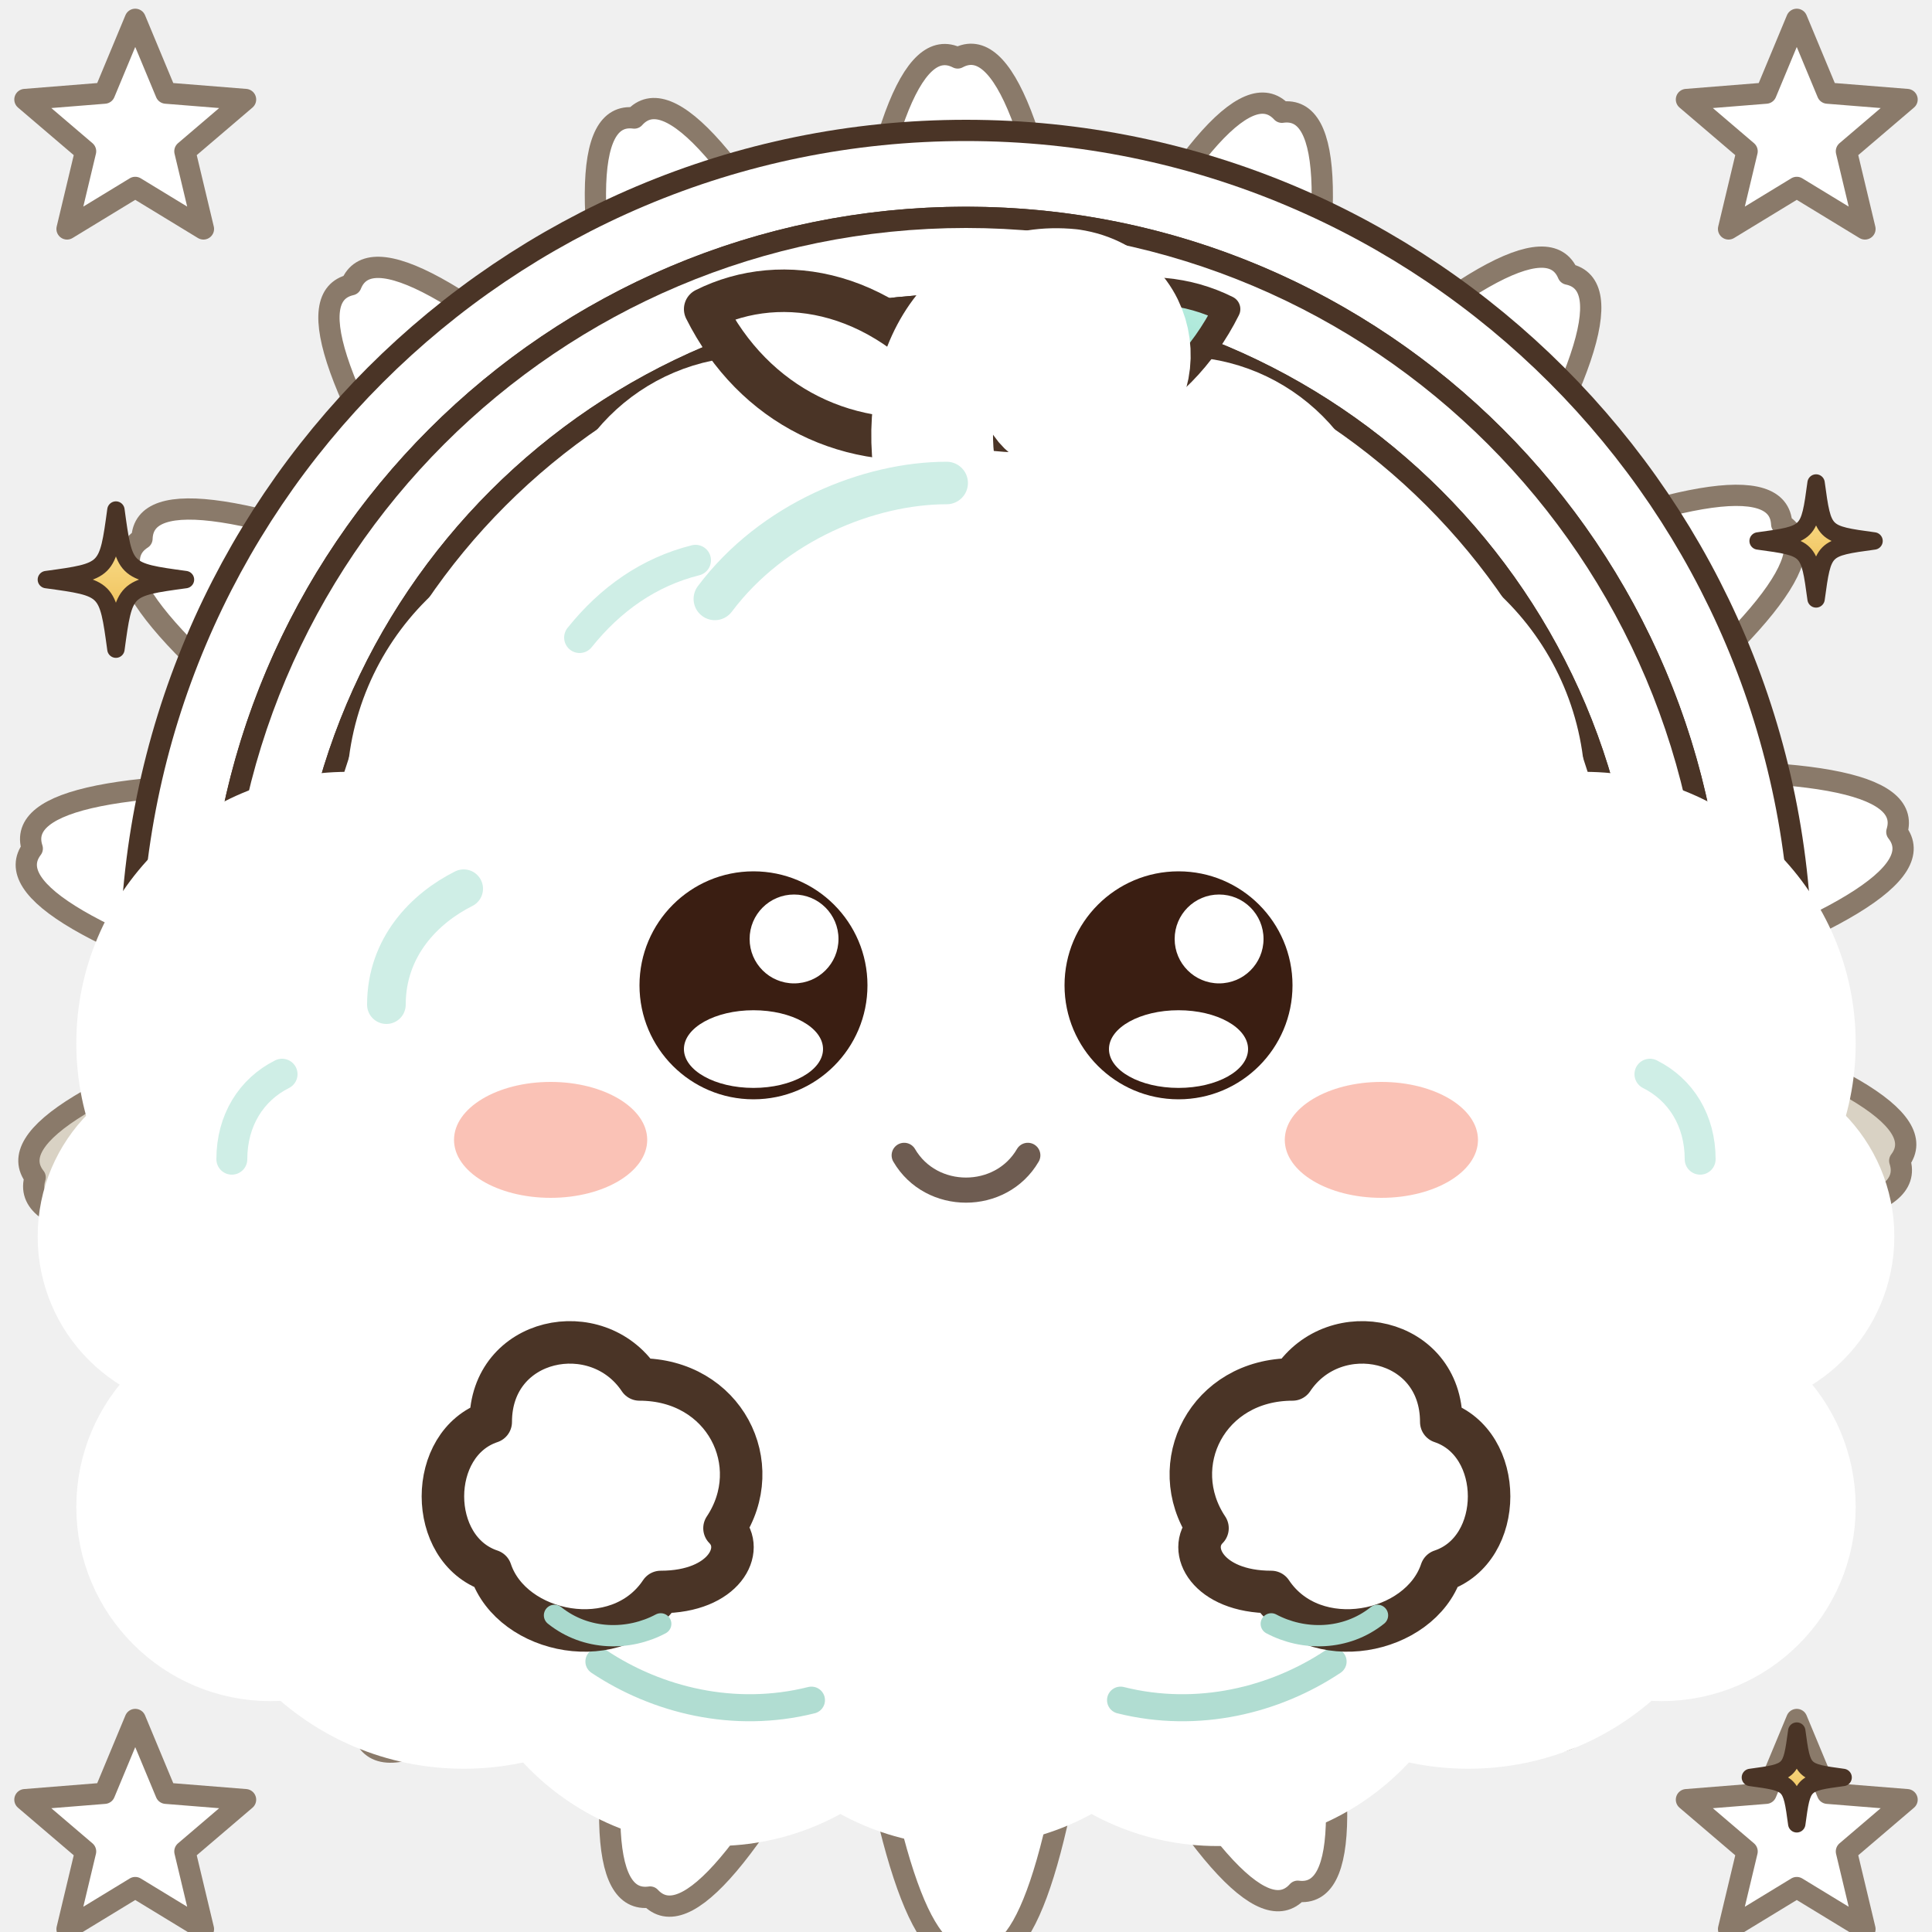
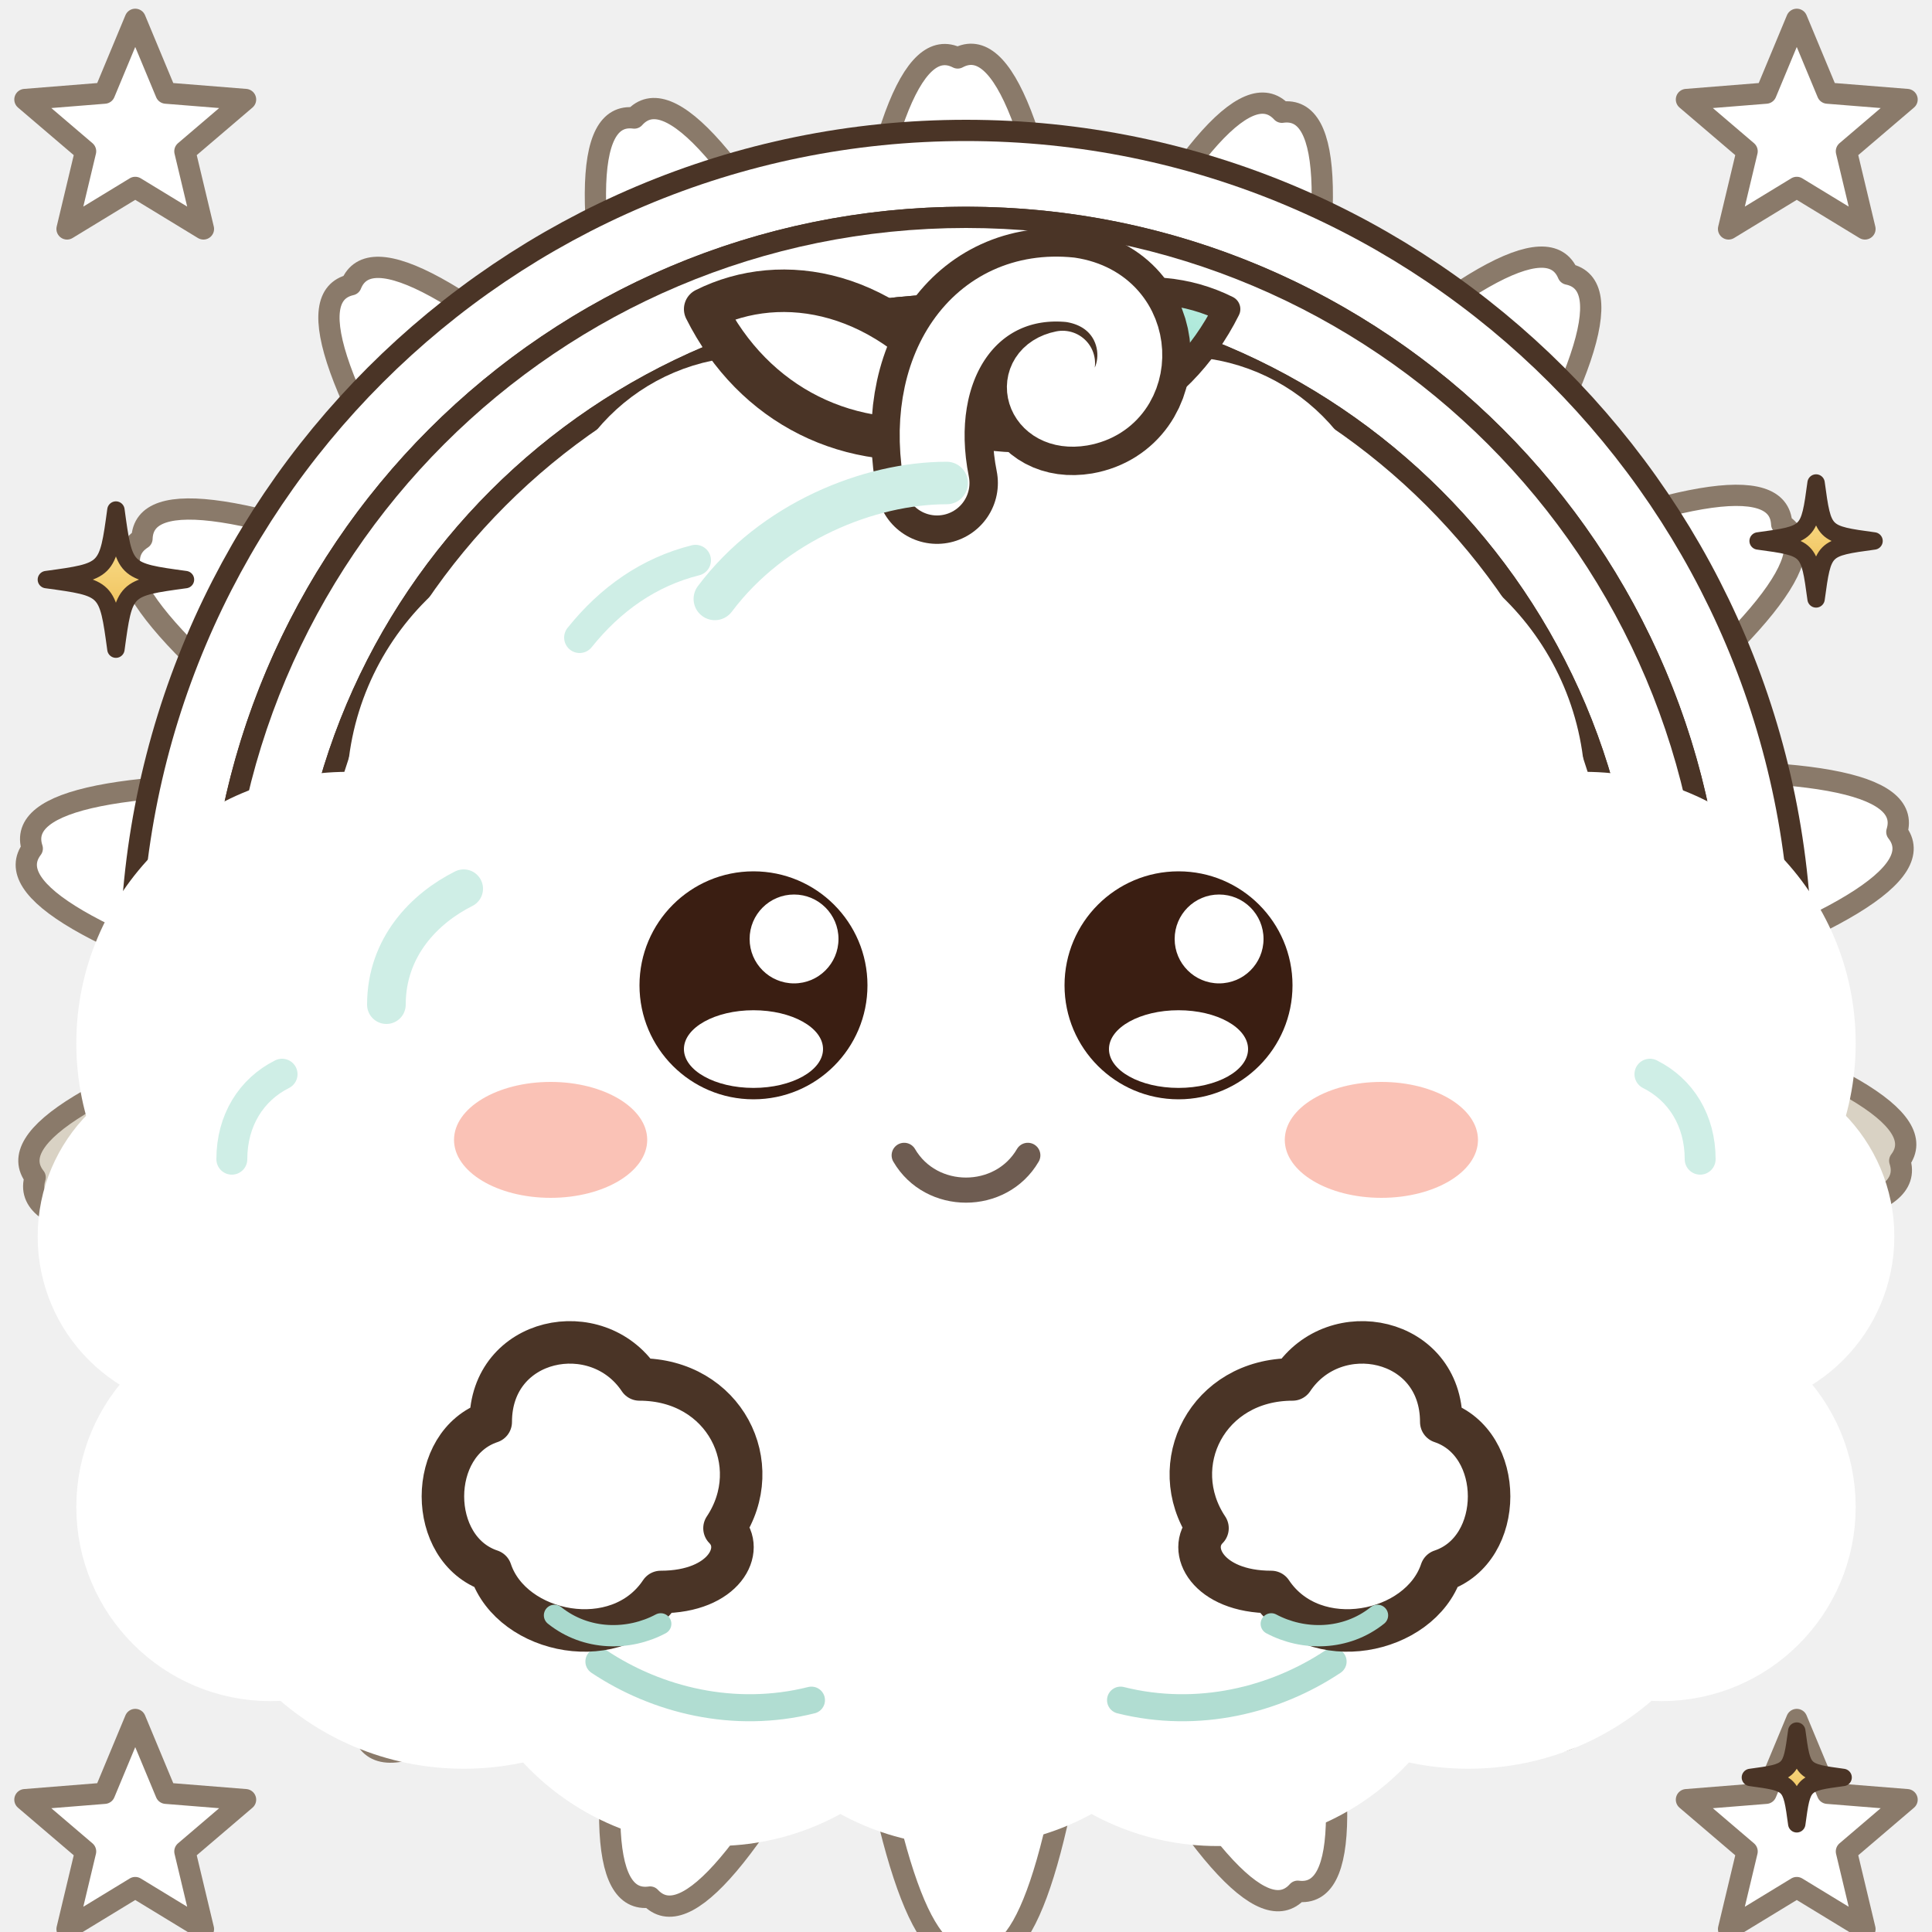
<svg xmlns="http://www.w3.org/2000/svg" viewBox="0 0 100 100" class="drawing" data-page="big-puff">
  <g class="backdrop" stroke="#8a7a6a" stroke-width="1.1" stroke-linejoin="round">
    <path d="M44.39 85.53Q36.38 101.15 33.65 98.19Q29.67 98.77 33.26 81.59Z" fill="#ffffff" data-kind="fill" data-r="0" />
    <path d="M44.39 85.53A34 34 0 0 1 33.26 81.59L36.22 76.37A28 28 0 0 0 45.38 79.62Z" fill="#d9d2c4" />
    <path d="M33.26 81.59Q20.39 93.52 18.84 89.81Q14.90 89.00 24.15 74.08Z" fill="#d9d2c4" />
    <path d="M33.26 81.59A34 34 0 0 1 24.15 74.08L28.71 70.19A28 28 0 0 0 36.22 76.37Z" fill="#d9d2c4" />
    <path d="M24.15 74.08Q7.97 80.89 7.78 76.87Q4.36 74.76 18.15 63.91Z" fill="#d9d2c4" />
    <path d="M24.15 74.08A34 34 0 0 1 18.15 63.91L23.77 61.81A28 28 0 0 0 28.71 70.19Z" fill="#d9d2c4" />
    <path d="M18.15 63.91Q0.63 64.78 1.82 60.94Q-0.67 57.78 16.00 52.30Z" fill="#d9d2c4" />
    <path d="M18.15 63.91A34 34 0 0 1 16.00 52.30L22.00 52.25A28 28 0 0 0 23.77 61.81Z" fill="#d9d2c4" />
    <path d="M16.00 52.30Q-0.77 47.12 1.67 43.92Q0.41 40.10 17.95 40.65Z" fill="#ffffff" data-kind="fill" data-r="1" />
    <path d="M16.00 52.30A34 34 0 0 1 17.95 40.65L23.60 42.66A28 28 0 0 0 22.00 52.25Z" fill="#d9d2c4" />
    <path d="M17.95 40.65Q3.97 30.05 7.35 27.88Q7.47 23.86 23.76 30.38Z" fill="#ffffff" data-kind="fill" data-r="2" />
    <path d="M17.95 40.65A34 34 0 0 1 23.76 30.38L28.39 34.19A28 28 0 0 0 23.60 42.66Z" fill="#d9d2c4" />
    <path d="M23.76 30.38Q14.25 15.63 18.17 14.74Q19.66 11.01 32.74 22.71Z" fill="#ffffff" data-kind="fill" data-r="3" />
    <path d="M23.76 30.38A34 34 0 0 1 32.74 22.71L35.79 27.88A28 28 0 0 0 28.39 34.19Z" fill="#d9d2c4" />
    <path d="M32.74 22.71Q28.85 5.59 32.83 6.11Q35.51 3.10 43.80 18.57Z" fill="#ffffff" data-kind="fill" data-r="4" />
    <path d="M32.74 22.71A34 34 0 0 1 43.80 18.57L44.89 24.47A28 28 0 0 0 35.79 27.88Z" fill="#d9d2c4" />
    <path d="M43.80 18.57Q45.99 1.16 49.57 3.00Q53.11 1.09 55.61 18.47Z" fill="#ffffff" data-kind="fill" data-r="5" />
    <path d="M43.80 18.57A34 34 0 0 1 55.61 18.47L54.62 24.38A28 28 0 0 0 44.89 24.47Z" fill="#d9d2c4" />
    <path d="M55.61 18.47Q63.62 2.85 66.35 5.81Q70.33 5.23 66.74 22.41Z" fill="#ffffff" data-kind="fill" data-r="6" />
    <path d="M55.61 18.47A34 34 0 0 1 66.74 22.41L63.78 27.63A28 28 0 0 0 54.62 24.38Z" fill="#d9d2c4" />
    <path d="M66.74 22.41Q79.61 10.48 81.16 14.19Q85.10 15.00 75.85 29.92Z" fill="#ffffff" data-kind="fill" data-r="7" />
    <path d="M66.74 22.41A34 34 0 0 1 75.85 29.92L71.29 33.81A28 28 0 0 0 63.78 27.63Z" fill="#d9d2c4" />
    <path d="M75.85 29.92Q92.03 23.11 92.22 27.13Q95.64 29.24 81.85 40.09Z" fill="#ffffff" data-kind="fill" data-r="8" />
    <path d="M75.85 29.92A34 34 0 0 1 81.85 40.09L76.23 42.19A28 28 0 0 0 71.29 33.81Z" fill="#d9d2c4" />
    <path d="M81.85 40.09Q99.37 39.22 98.18 43.06Q100.67 46.22 84.00 51.70Z" fill="#ffffff" data-kind="fill" data-r="9" />
    <path d="M81.85 40.09A34 34 0 0 1 84.00 51.70L78.00 51.75A28 28 0 0 0 76.23 42.19Z" fill="#d9d2c4" />
    <path d="M84.00 51.70Q100.77 56.88 98.33 60.08Q99.59 63.90 82.05 63.35Z" fill="#d9d2c4" />
    <path d="M84.00 51.70A34 34 0 0 1 82.05 63.35L76.40 61.34A28 28 0 0 0 78.00 51.75Z" fill="#d9d2c4" />
    <path d="M82.05 63.35Q96.03 73.95 92.65 76.12Q92.53 80.14 76.24 73.62Z" fill="#d9d2c4" />
    <path d="M82.05 63.35A34 34 0 0 1 76.24 73.62L71.61 69.81A28 28 0 0 0 76.40 61.34Z" fill="#d9d2c4" />
    <path d="M76.24 73.62Q85.75 88.37 81.83 89.26Q80.34 92.99 67.26 81.29Z" fill="#d9d2c4" />
    <path d="M76.24 73.62A34 34 0 0 1 67.26 81.29L64.21 76.12A28 28 0 0 0 71.61 69.81Z" fill="#d9d2c4" />
    <path d="M67.26 81.29Q71.15 98.41 67.17 97.89Q64.49 100.90 56.20 85.43Z" fill="#ffffff" data-kind="fill" data-r="10" />
    <path d="M67.26 81.29A34 34 0 0 1 56.20 85.43L55.11 79.53A28 28 0 0 0 64.21 76.12Z" fill="#d9d2c4" />
    <path d="M56.20 85.43Q54.01 102.84 50.43 101.00Q46.89 102.91 44.39 85.53Z" fill="#ffffff" data-kind="fill" data-r="11" />
    <path d="M56.20 85.43A34 34 0 0 1 44.39 85.53L45.38 79.62A28 28 0 0 0 55.11 79.53Z" fill="#d9d2c4" />
    <path d="M7.00 1.00L8.59 4.82L12.71 5.15L9.57 7.83L10.53 11.85L7.00 9.70L3.47 11.85L4.43 7.83L1.29 5.15L5.41 4.82Z" fill="#ffffff" data-kind="fill" data-r="12" />
    <path d="M93.00 1.00L94.59 4.82L98.71 5.15L95.57 7.83L96.53 11.85L93.00 9.70L89.47 11.85L90.43 7.83L87.29 5.15L91.41 4.82Z" fill="#ffffff" data-kind="fill" data-r="13" />
    <path d="M7.00 89.00L8.59 92.82L12.71 93.15L9.57 95.83L10.53 99.85L7.00 97.70L3.47 99.85L4.43 95.83L1.29 93.15L5.41 92.82Z" fill="#ffffff" data-kind="fill" data-r="14" />
    <path d="M93.00 89.00L94.59 92.82L98.71 93.15L95.57 95.83L96.53 99.85L93.00 97.70L89.47 99.85L90.43 95.83L87.29 93.15L91.41 92.82Z" fill="#ffffff" data-kind="fill" data-r="15" />
  </g>
  <defs>
    <linearGradient id="puff-f5-m" x1="0" y1="0" x2="1" y2="1">
      <stop offset="0" stop-color="#bff0e3" />
      <stop offset="1" stop-color="#6fcdb9" />
    </linearGradient>
    <linearGradient id="puff-f5-gold" x1="0" y1="0" x2="0" y2="1">
      <stop offset="0" stop-color="#ffe9a0" />
      <stop offset="1" stop-color="#e9b443" />
    </linearGradient>
  </defs>
  <g stroke-linejoin="round" stroke-linecap="round">
    <path d="M9 50A41 41 0 0 1 91 50" fill="none" stroke="#4a3426" stroke-width="5.6" />
    <path d="M9 50A41 41 0 0 1 91 50" fill="none" stroke="#ffffff" stroke-width="3.4" data-kind="stroke" data-r="16" />
    <path d="M13.5 50A36.5 36.5 0 0 1 86.5 50" fill="none" stroke="#4a3426" stroke-width="5.6" />
    <path d="M13.5 50A36.5 36.5 0 0 1 86.5 50" fill="none" stroke="#ffffff" stroke-width="3.4" data-kind="stroke" data-r="17" />
    <path d="M18 50A32 32 0 0 1 82 50" fill="none" stroke="#4a3426" stroke-width="5.6" />
    <path d="M18 50A32 32 0 0 1 82 50" fill="none" stroke="#ffffff" stroke-width="3.4" data-kind="stroke" data-r="18" />
    <circle cx="50" cy="37" r="15.5" fill="none" stroke="#ffffff" stroke-width="3.1" data-kind="stroke" data-r="19" />
    <circle cx="39" cy="29" r="9" fill="none" stroke="#ffffff" stroke-width="3.1" data-kind="stroke" data-r="19" />
    <circle cx="61" cy="29" r="9" fill="none" stroke="#ffffff" stroke-width="3.1" data-kind="stroke" data-r="19" />
    <circle cx="32" cy="41" r="12.5" fill="none" stroke="#ffffff" stroke-width="3.1" data-kind="stroke" data-r="19" />
    <circle cx="68" cy="41" r="12.5" fill="none" stroke="#ffffff" stroke-width="3.1" data-kind="stroke" data-r="19" />
    <circle cx="18" cy="54" r="12.5" fill="none" stroke="#ffffff" stroke-width="3.1" data-kind="stroke" data-r="19" />
    <circle cx="82" cy="54" r="12.5" fill="none" stroke="#ffffff" stroke-width="3.1" data-kind="stroke" data-r="19" />
    <circle cx="11" cy="64" r="7.5" fill="none" stroke="#ffffff" stroke-width="3.1" data-kind="stroke" data-r="19" />
    <circle cx="89" cy="64" r="7.5" fill="none" stroke="#ffffff" stroke-width="3.1" data-kind="stroke" data-r="19" />
    <circle cx="14" cy="78" r="8.5" fill="none" stroke="#ffffff" stroke-width="3.1" data-kind="stroke" data-r="19" />
    <circle cx="86" cy="78" r="8.5" fill="none" stroke="#ffffff" stroke-width="3.1" data-kind="stroke" data-r="19" />
    <circle cx="24" cy="77" r="13" fill="none" stroke="#ffffff" stroke-width="3.1" data-kind="stroke" data-r="19" />
    <circle cx="76" cy="77" r="13" fill="none" stroke="#ffffff" stroke-width="3.1" data-kind="stroke" data-r="19" />
    <circle cx="37" cy="82" r="12" fill="none" stroke="#ffffff" stroke-width="3.1" data-kind="stroke" data-r="19" />
    <circle cx="63" cy="82" r="12" fill="none" stroke="#ffffff" stroke-width="3.1" data-kind="stroke" data-r="19" />
    <circle cx="50" cy="82" r="12" fill="none" stroke="#ffffff" stroke-width="3.1" data-kind="stroke" data-r="19" />
    <circle cx="50" cy="60" r="25" fill="none" stroke="#ffffff" stroke-width="3.1" data-kind="stroke" data-r="19" />
    <circle cx="50" cy="37" r="15.5" fill="#ffffff" data-kind="fill" data-r="20" />
    <circle cx="39" cy="29" r="9" fill="#ffffff" data-kind="fill" data-r="20" />
    <circle cx="61" cy="29" r="9" fill="#ffffff" data-kind="fill" data-r="20" />
    <circle cx="32" cy="41" r="12.5" fill="#ffffff" data-kind="fill" data-r="20" />
    <circle cx="68" cy="41" r="12.5" fill="#ffffff" data-kind="fill" data-r="20" />
    <circle cx="18" cy="54" r="12.5" fill="#ffffff" data-kind="fill" data-r="20" />
    <circle cx="82" cy="54" r="12.5" fill="#ffffff" data-kind="fill" data-r="20" />
    <circle cx="11" cy="64" r="7.5" fill="#ffffff" data-kind="fill" data-r="20" />
    <circle cx="89" cy="64" r="7.5" fill="#ffffff" data-kind="fill" data-r="20" />
    <circle cx="14" cy="78" r="8.5" fill="#ffffff" data-kind="fill" data-r="20" />
    <circle cx="86" cy="78" r="8.5" fill="#ffffff" data-kind="fill" data-r="20" />
    <circle cx="24" cy="77" r="13" fill="#ffffff" data-kind="fill" data-r="20" />
    <circle cx="76" cy="77" r="13" fill="#ffffff" data-kind="fill" data-r="20" />
    <circle cx="37" cy="82" r="12" fill="#ffffff" data-kind="fill" data-r="20" />
    <circle cx="63" cy="82" r="12" fill="#ffffff" data-kind="fill" data-r="20" />
    <circle cx="50" cy="82" r="12" fill="#ffffff" data-kind="fill" data-r="20" />
    <circle cx="50" cy="60" r="25" fill="#ffffff" data-kind="fill" data-r="20" />
    <path d="M31 86c3 2 7 3 11 2M58 88c4 1 8 0 11-2" stroke="#a9d9cd" stroke-width="1.4" fill="none" opacity=".9" />
    <path d="M12 60c0-2 1-3.6 2.6-4.4M88 60c0-2-1-3.6-2.6-4.4M30 33c1.6-2 3.6-3.4 6-4" stroke="#cfeee6" stroke-width="1.6" fill="none" />
    <path d="M50 20.5C46 15 40.5 14 36.5 16 39 21 44 23.5 49.5 22.5Z" fill="#ffffff" stroke="#4a3426" stroke-width="2.2" data-kind="fill" data-r="21" stroke-linejoin="round" />
    <g transform="translate(50 20) scale(1 1) translate(-50 -20)">
      <g transform="matrix(-1 0 0 1 100 0)">
        <path d="M50 20.5C46 15 40.5 14 36.5 16 39 21 44 23.5 49.5 22.5Z" fill="url(#puff-f5-m)" stroke="#4a3426" stroke-width="1.40" />
      </g>
    </g>
-     <path d="M48.5 25C47.3 19 50.5 14.5 55.4 15 59.4 15.6 59.4 20.8 56 21.4 53.6 21.8 53 19.2 55 18.8" fill="none" stroke="#ffffff" stroke-width="6.3" data-kind="stroke" data-r="22" />
-     <path d="M48.5 25C47.3 19 50.5 14.5 55.4 15 59.4 15.6 59.4 20.8 56 21.4 53.6 21.8 53 19.2 55 18.8" fill="none" stroke="#ffffff" stroke-width="3.36" data-kind="stroke" data-r="23" />
+     <path d="M48.5 25C47.3 19 50.5 14.5 55.4 15 59.4 15.6 59.4 20.8 56 21.4 53.6 21.8 53 19.2 55 18.8" fill="none" stroke="#4a3426" stroke-width="6.3" />
+     <path d="M48.5 25C47.3 19 50.5 14.5 55.4 15 59.4 15.6 59.4 20.8 56 21.4 53.6 21.8 53 19.2 55 18.8" fill="none" stroke="#ffffff" stroke-width="3.36" data-kind="stroke" data-r="22" />
    <g transform="translate(0 0)">
      <g transform="translate(68 78) scale(1.1 1.1) translate(-68 -78)">
-         <path d="M63 79c-2-3 0-7 4-7 2-3 7-2 7 2 3 1 3 6 0 7-1 3-6 4-8 1-3 0-4-2-3-3z" fill="#ffffff" stroke="#4a3426" stroke-width="2" data-kind="fill" data-r="24" stroke-linejoin="round" />
+         <path d="M63 79c-2-3 0-7 4-7 2-3 7-2 7 2 3 1 3 6 0 7-1 3-6 4-8 1-3 0-4-2-3-3z" fill="#ffffff" stroke="#4a3426" stroke-width="2" data-kind="fill" data-r="23" stroke-linejoin="round" />
        <path d="M66 83.5c1.5.8 3.5.8 5-.4" stroke="#a9d9cd" stroke-width="1.00" fill="none" />
      </g>
      <g transform="matrix(-1 0 0 1 100 0)">
        <g transform="translate(68 78) scale(1.1 1.1) translate(-68 -78)">
-           <path d="M63 79c-2-3 0-7 4-7 2-3 7-2 7 2 3 1 3 6 0 7-1 3-6 4-8 1-3 0-4-2-3-3z" fill="#ffffff" stroke="#4a3426" stroke-width="2" data-kind="fill" data-r="25" stroke-linejoin="round" />
+           <path d="M63 79c-2-3 0-7 4-7 2-3 7-2 7 2 3 1 3 6 0 7-1 3-6 4-8 1-3 0-4-2-3-3z" fill="#ffffff" stroke="#4a3426" stroke-width="2" data-kind="fill" data-r="24" stroke-linejoin="round" />
          <path d="M66 83.5c1.5.8 3.5.8 5-.4" stroke="#a9d9cd" stroke-width="1.00" fill="none" />
        </g>
      </g>
    </g>
    <circle cx="39" cy="51" r="5.9" fill="#3a1e12" />
-     <ellipse cx="39" cy="54.30" rx="3.60" ry="2.01" fill="#ffffff" data-kind="fill" data-r="26" />
+     <ellipse cx="39" cy="54.30" rx="3.60" ry="2.01" fill="#ffffff" data-kind="fill" data-r="25" />
    <circle cx="41.10" cy="48.60" r="2.3" fill="#fff" />
    <circle cx="37.00" cy="53.8" r="0.95" fill="#fff" />
    <circle cx="61" cy="51" r="5.9" fill="#3a1e12" />
-     <ellipse cx="61" cy="54.30" rx="3.60" ry="2.01" fill="#ffffff" data-kind="fill" data-r="26" />
+     <ellipse cx="61" cy="54.30" rx="3.60" ry="2.01" fill="#ffffff" data-kind="fill" data-r="25" />
    <circle cx="63.10" cy="48.60" r="2.3" fill="#fff" />
    <circle cx="59.00" cy="53.8" r="0.95" fill="#fff" />
    <ellipse cx="28.5" cy="59" rx="5" ry="3" fill="#f79a86" opacity=".6" />
    <ellipse cx="71.5" cy="59" rx="5" ry="3" fill="#f79a86" opacity=".6" />
    <path d="M46.8 59.8c1.4 2.4 5 2.4 6.4 0" fill="none" stroke="#4a3426" stroke-width="1.3" stroke-opacity="0.8" />
    <g opacity="1">
      <g transform="translate(26 45) scale(1.15 1.15) translate(-26 -45)">
-         <path d="M26 42.4l.8 1.8 1.8.8-1.8.8-.8 1.8-.8-1.8-1.8-.8 1.8-.8z" fill="#ffffff" data-kind="fill" data-r="27" />
+         <path d="M26 42.4l.8 1.8 1.8.8-1.8.8-.8 1.8-.8-1.8-1.8-.8 1.8-.8z" fill="#ffffff" data-kind="fill" data-r="26" />
      </g>
      <g transform="translate(74 45) scale(1.15 1.15) translate(-74 -45)">
-         <path d="M74 42.4l.8 1.8 1.8.8-1.8.8-.8 1.8-.8-1.8-1.8-.8 1.8-.8z" fill="#ffffff" data-kind="fill" data-r="27" />
+         <path d="M74 42.4l.8 1.8 1.8.8-1.8.8-.8 1.8-.8-1.8-1.8-.8 1.8-.8z" fill="#ffffff" data-kind="fill" data-r="26" />
      </g>
    </g>
    <path d="M37 31c3-4 8-6 12-6" stroke="#cfeee6" stroke-width="2.2" fill="none" />
    <path d="M20 52c0-3 2-5 4-6" stroke="#cfeee6" stroke-width="2" fill="none" />
    <path d="M6 26.4C6.432 29.568 6.432 29.568 9.6 30 6.432 30.432 6.432 30.432 6 33.6 5.568 30.432 5.568 30.432 2.4 30 5.568 29.568 5.568 29.568 6 26.4Z" fill="url(#puff-f5-gold)" stroke="#4a3426" stroke-width=".9" stroke-linejoin="round" />
    <path d="M94 25C94.36 27.64 94.36 27.64 97 28 94.36 28.36 94.36 28.36 94 31 93.64 28.36 93.64 28.36 91 28 93.64 27.64 93.64 27.64 94 25Z" fill="url(#puff-f5-gold)" stroke="#4a3426" stroke-width=".9" stroke-linejoin="round" />
    <path d="M93 89.6C93.288 91.712 93.288 91.712 95.4 92 93.288 92.288 93.288 92.288 93 94.4 92.712 92.288 92.712 92.288 90.6 92 92.712 91.712 92.712 91.712 93 89.6Z" fill="url(#puff-f5-gold)" stroke="#4a3426" stroke-width=".9" stroke-linejoin="round" />
  </g>
</svg>
